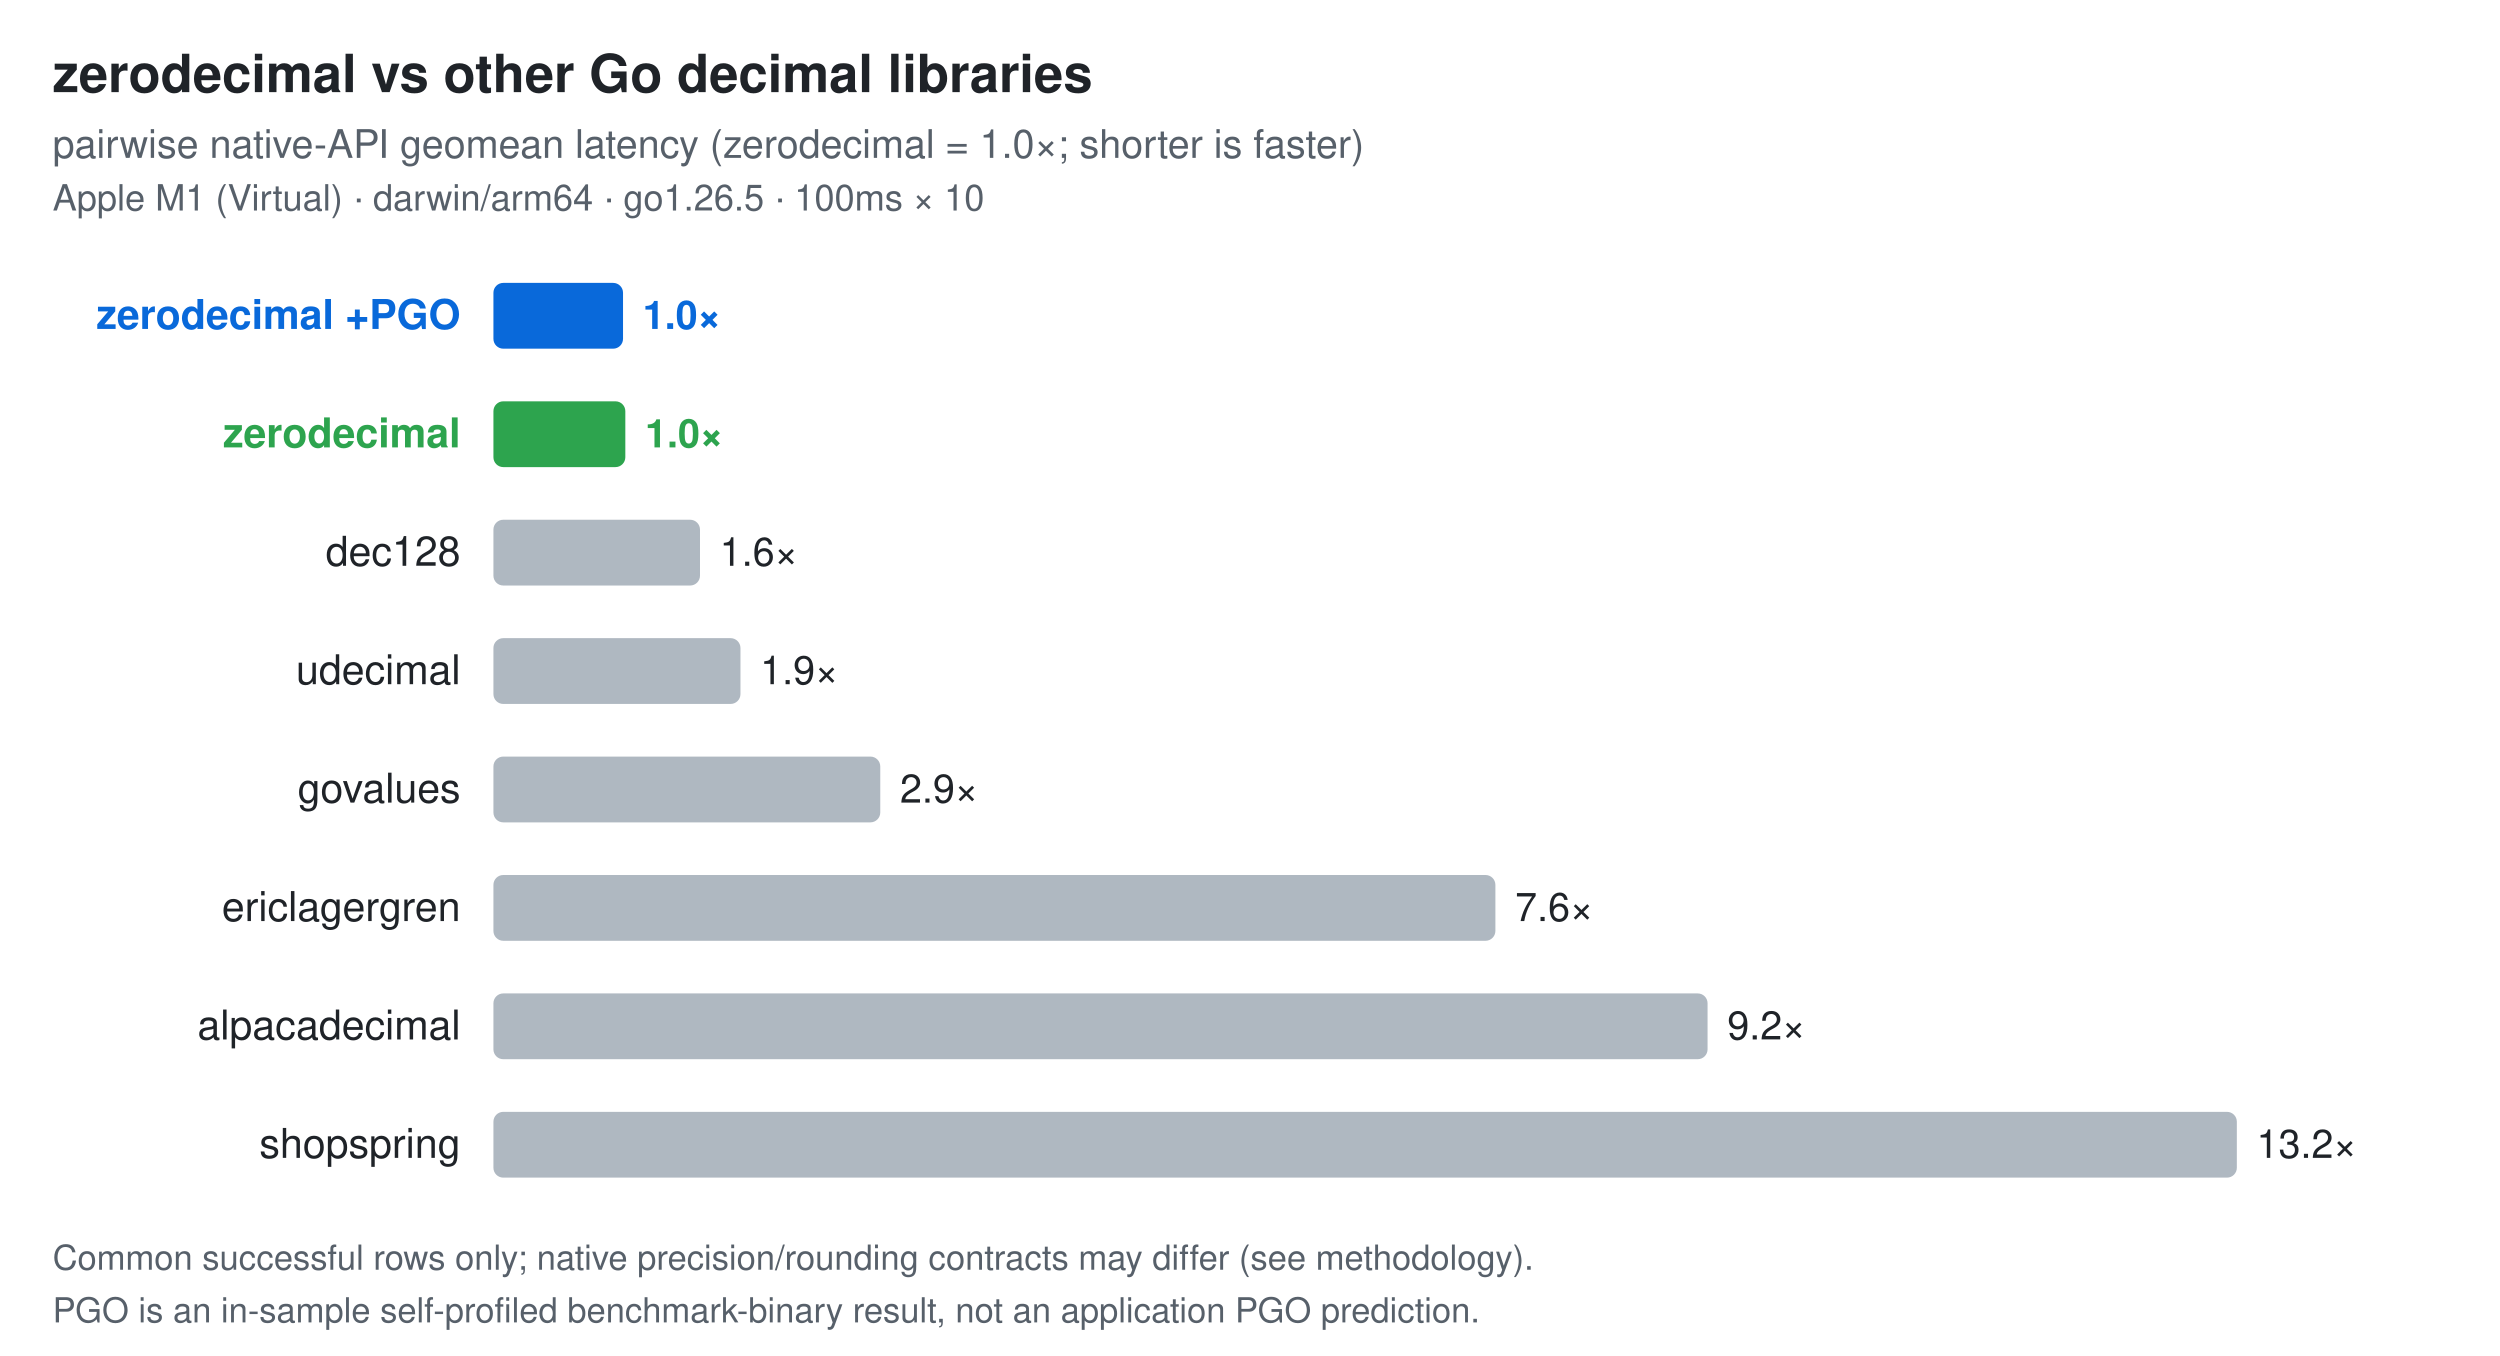
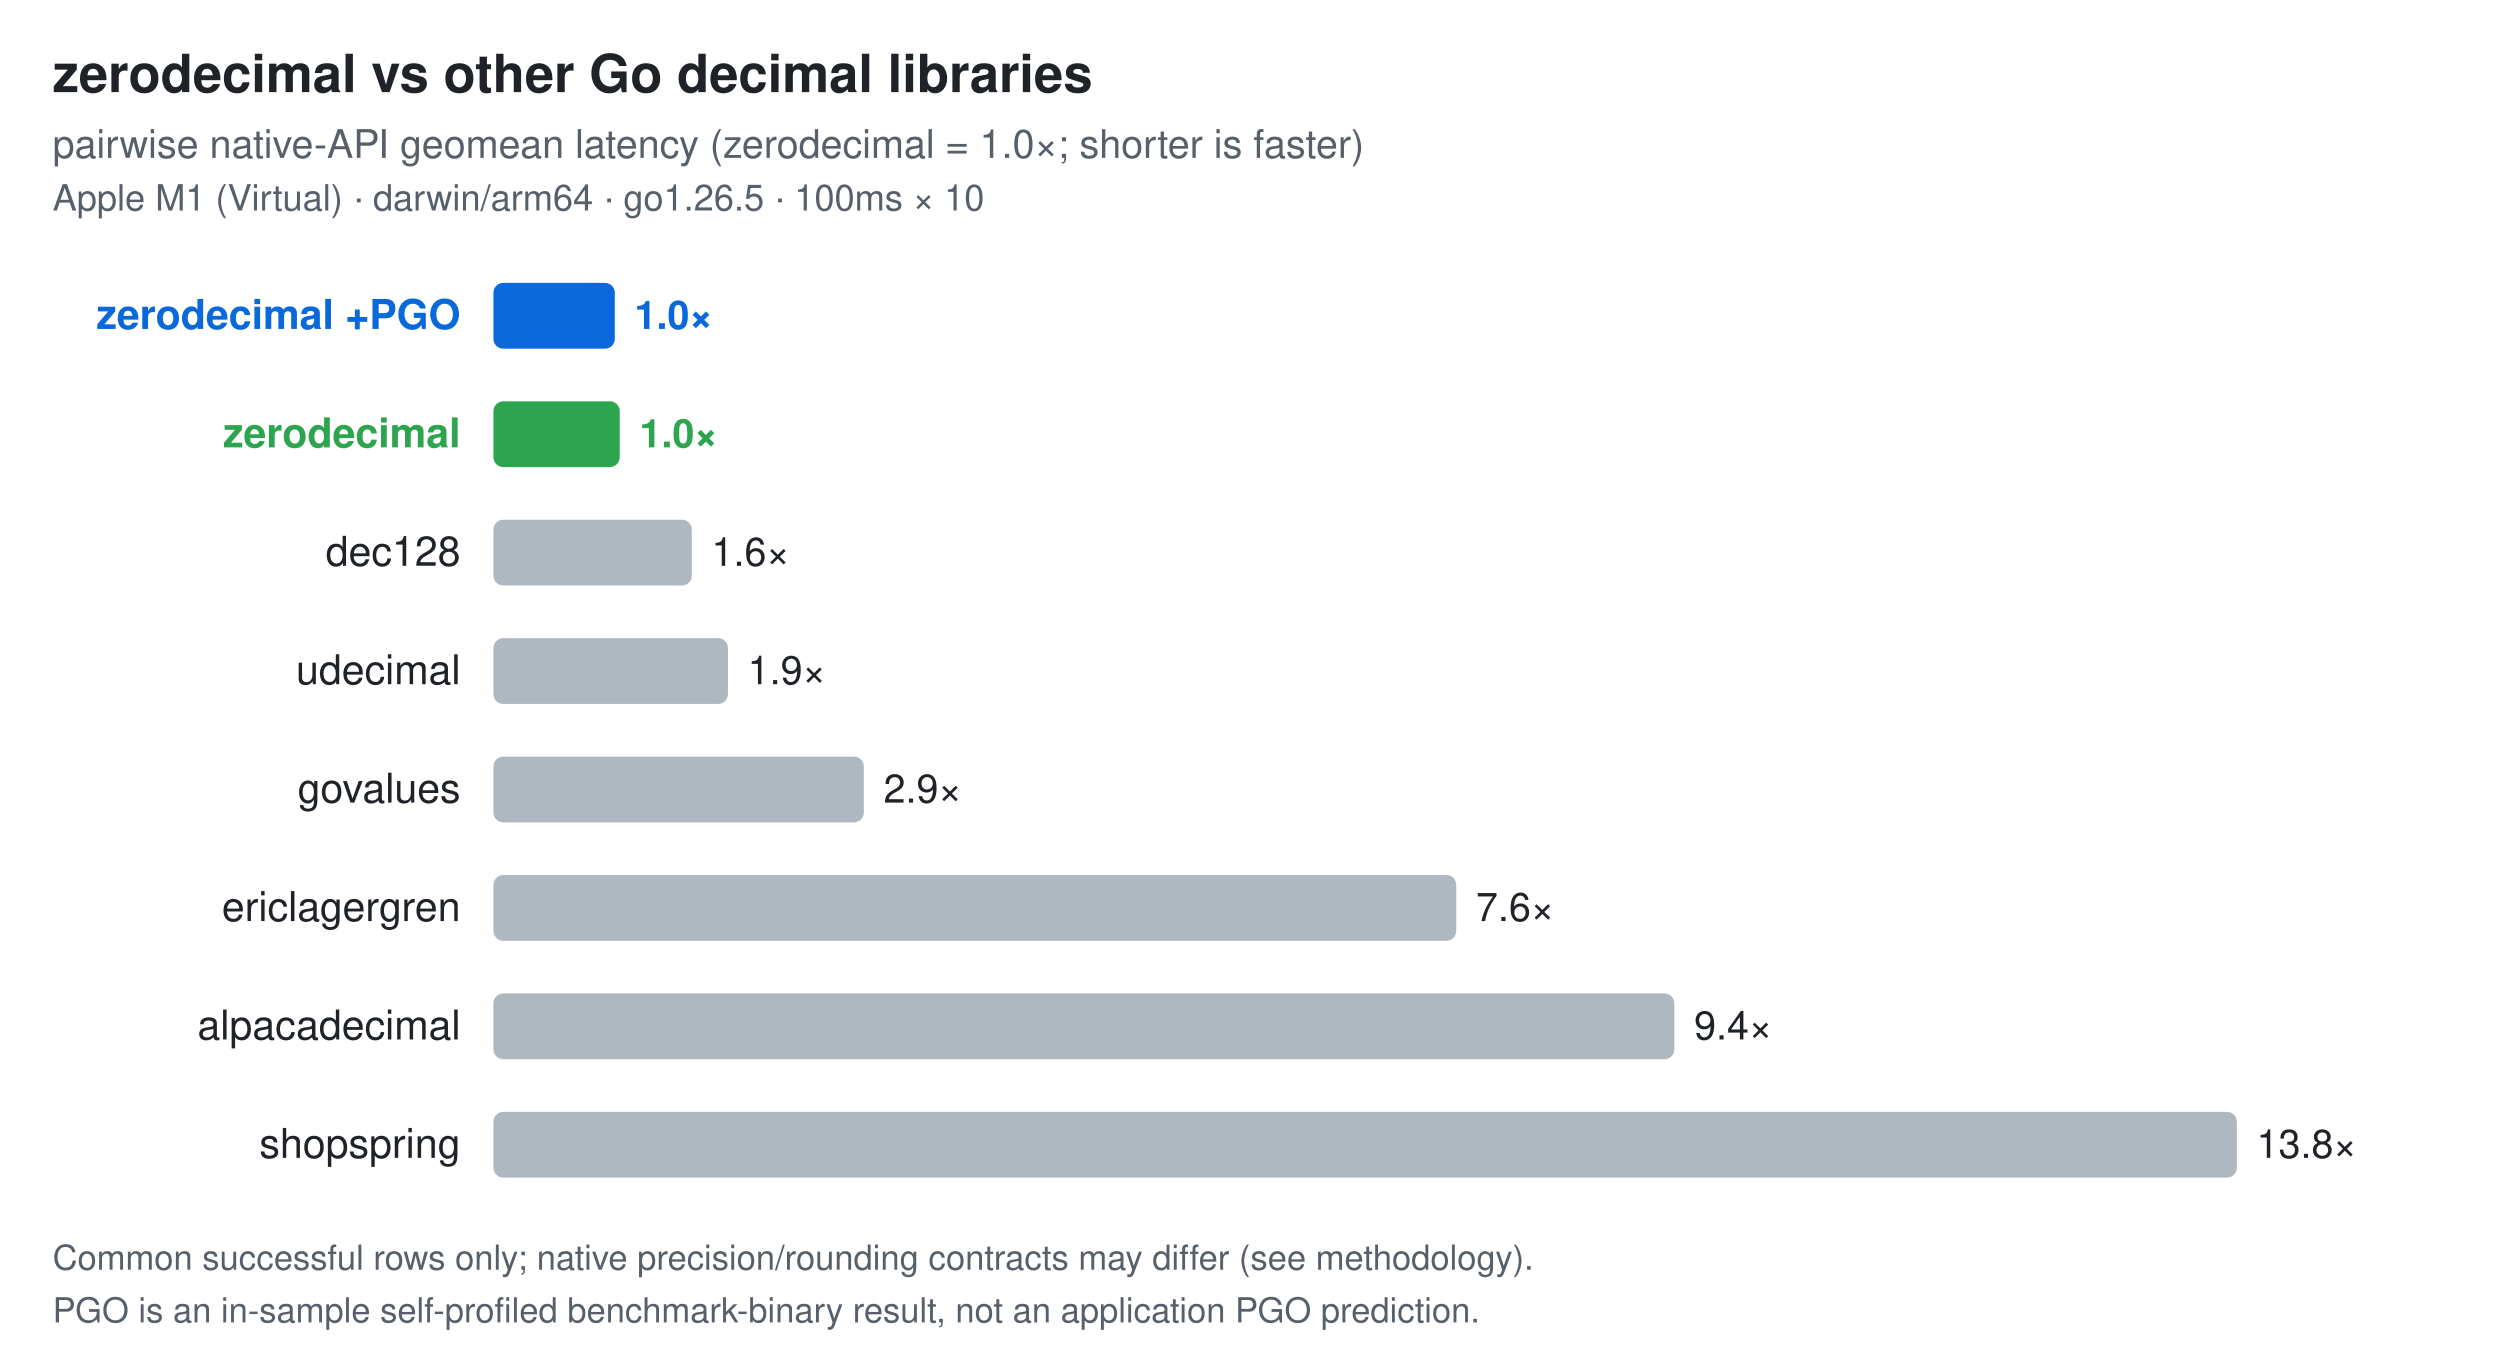
<svg xmlns="http://www.w3.org/2000/svg" width="760" height="412" viewBox="0 0 760 412" font-family="-apple-system,Segoe UI,Helvetica,Arial,sans-serif">
  <text x="16" y="28" font-size="16" font-weight="700" fill="#1f2328">zerodecimal vs other Go decimal libraries</text>
  <text x="16" y="48" font-size="12" fill="#57606a">pairwise native-API geomean latency (zerodecimal = 1.0×; shorter is faster)</text>
  <text x="16" y="64" font-size="11" fill="#57606a">Apple M1 (Virtual) · darwin/arm64 · go1.26.5 · 100ms × 10</text>
  <text x="140" y="100" font-size="12.5" font-weight="700" fill="#0969da" text-anchor="end">zerodecimal +PGO</text>
-   <rect x="150" y="86" width="39.4" height="20" rx="3" fill="#0969da" />
-   <text x="195.4" y="100" font-size="12" font-weight="700" fill="#0969da">1.0×</text>
+   <rect x="150" y="86" width="36.9" height="20" rx="3" fill="#0969da" />
+   <text x="192.9" y="100" font-size="12" font-weight="700" fill="#0969da">1.0×</text>
  <text x="140" y="136" font-size="12.5" font-weight="700" fill="#2da44e" text-anchor="end">zerodecimal</text>
-   <rect x="150" y="122" width="40.1" height="20" rx="3" fill="#2da44e" />
-   <text x="196.1" y="136" font-size="12" font-weight="700" fill="#2da44e">1.0×</text>
+   <rect x="150" y="122" width="38.4" height="20" rx="3" fill="#2da44e" />
+   <text x="194.4" y="136" font-size="12" font-weight="700" fill="#2da44e">1.0×</text>
  <text x="140" y="172" font-size="12.5" font-weight="400" fill="#1f2328" text-anchor="end">dec128</text>
-   <rect x="150" y="158" width="62.8" height="20" rx="3" fill="#afb8c1" />
-   <text x="218.8" y="172" font-size="12" font-weight="400" fill="#1f2328">1.6×</text>
+   <rect x="150" y="158" width="60.3" height="20" rx="3" fill="#afb8c1" />
+   <text x="216.3" y="172" font-size="12" font-weight="400" fill="#1f2328">1.6×</text>
  <text x="140" y="208" font-size="12.5" font-weight="400" fill="#1f2328" text-anchor="end">udecimal</text>
-   <rect x="150" y="194" width="75.1" height="20" rx="3" fill="#afb8c1" />
-   <text x="231.1" y="208" font-size="12" font-weight="400" fill="#1f2328">1.9×</text>
+   <rect x="150" y="194" width="71.3" height="20" rx="3" fill="#afb8c1" />
+   <text x="227.3" y="208" font-size="12" font-weight="400" fill="#1f2328">1.9×</text>
  <text x="140" y="244" font-size="12.5" font-weight="400" fill="#1f2328" text-anchor="end">govalues</text>
-   <rect x="150" y="230" width="117.6" height="20" rx="3" fill="#afb8c1" />
-   <text x="273.6" y="244" font-size="12" font-weight="400" fill="#1f2328">2.9×</text>
+   <rect x="150" y="230" width="112.6" height="20" rx="3" fill="#afb8c1" />
+   <text x="268.6" y="244" font-size="12" font-weight="400" fill="#1f2328">2.9×</text>
  <text x="140" y="280" font-size="12.5" font-weight="400" fill="#1f2328" text-anchor="end">ericlagergren</text>
-   <rect x="150" y="266" width="304.6" height="20" rx="3" fill="#afb8c1" />
-   <text x="460.6" y="280" font-size="12" font-weight="400" fill="#1f2328">7.6×</text>
+   <rect x="150" y="266" width="292.7" height="20" rx="3" fill="#afb8c1" />
+   <text x="448.7" y="280" font-size="12" font-weight="400" fill="#1f2328">7.6×</text>
  <text x="140" y="316" font-size="12.5" font-weight="400" fill="#1f2328" text-anchor="end">alpacadecimal</text>
-   <rect x="150" y="302" width="369.1" height="20" rx="3" fill="#afb8c1" />
-   <text x="525.1" y="316" font-size="12" font-weight="400" fill="#1f2328">9.2×</text>
+   <rect x="150" y="302" width="359.0" height="20" rx="3" fill="#afb8c1" />
+   <text x="515.0" y="316" font-size="12" font-weight="400" fill="#1f2328">9.4×</text>
  <text x="140" y="352" font-size="12.5" font-weight="400" fill="#1f2328" text-anchor="end">shopspring</text>
  <rect x="150" y="338" width="530.0" height="20" rx="3" fill="#afb8c1" />
-   <text x="686.0" y="352" font-size="12" font-weight="400" fill="#1f2328">13.2×</text>
+   <text x="686.0" y="352" font-size="12" font-weight="400" fill="#1f2328">13.8×</text>
  <text x="16" y="386" font-size="10.5" fill="#57606a">Common successful rows only; native precision/rounding contracts may differ (see methodology).</text>
  <text x="16" y="402" font-size="10.5" fill="#57606a">PGO is an in-sample self-profiled benchmark-binary result, not an application PGO prediction.</text>
</svg>
